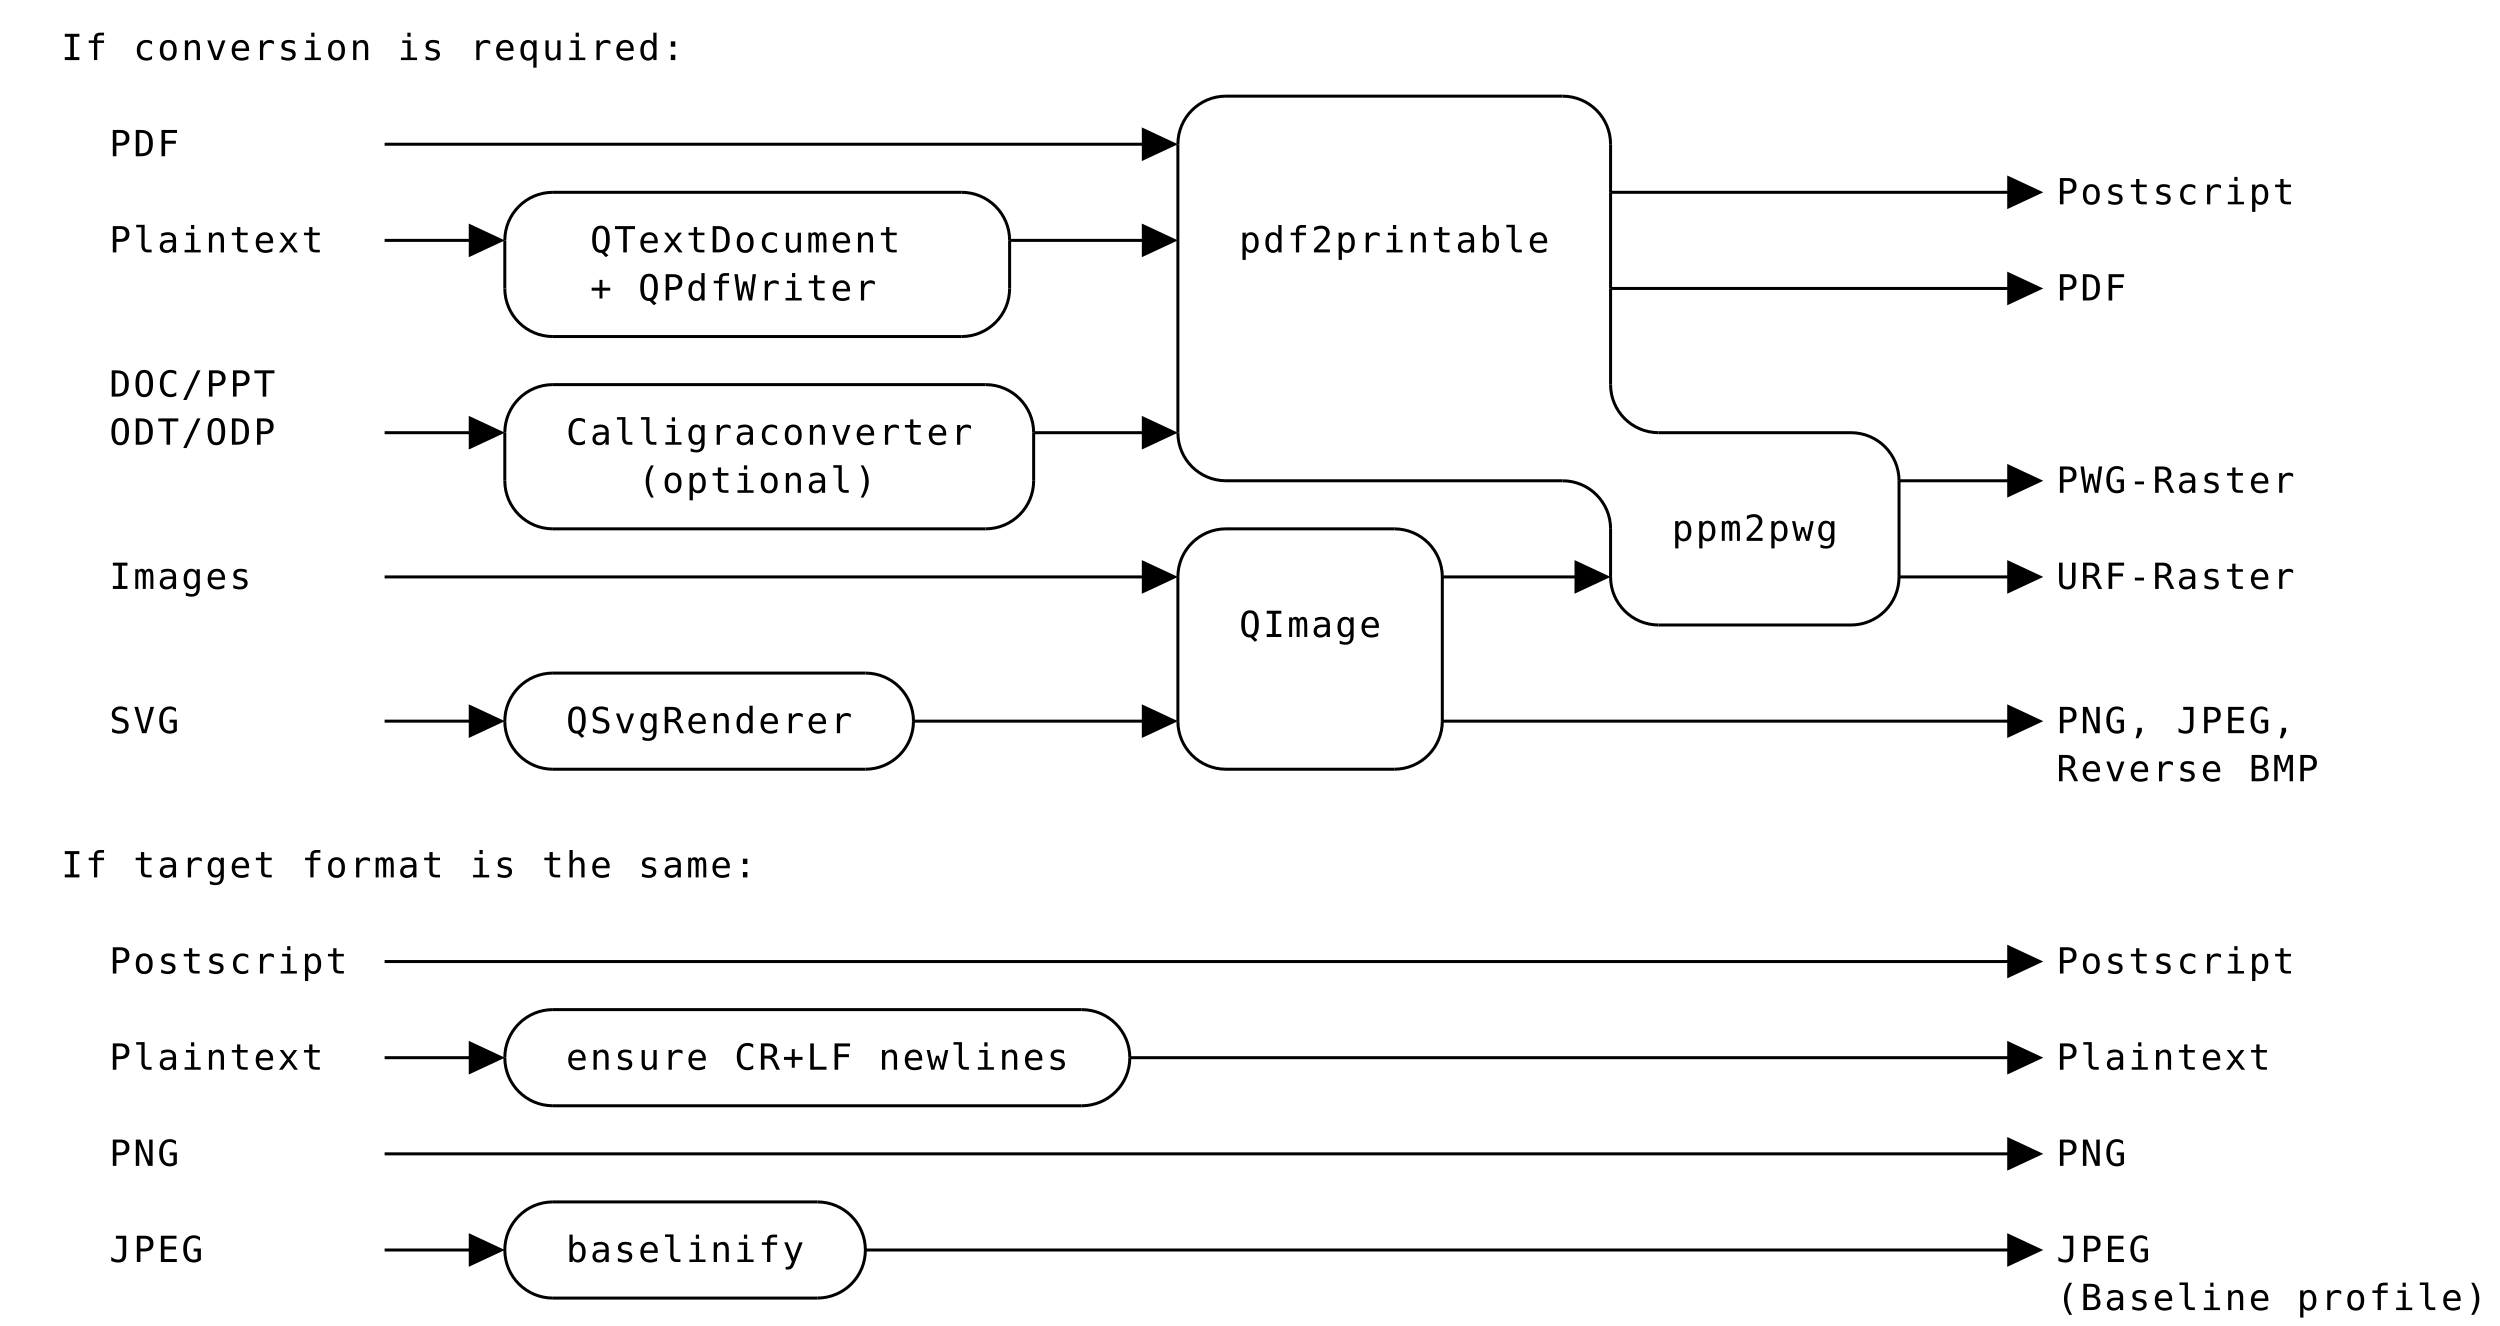
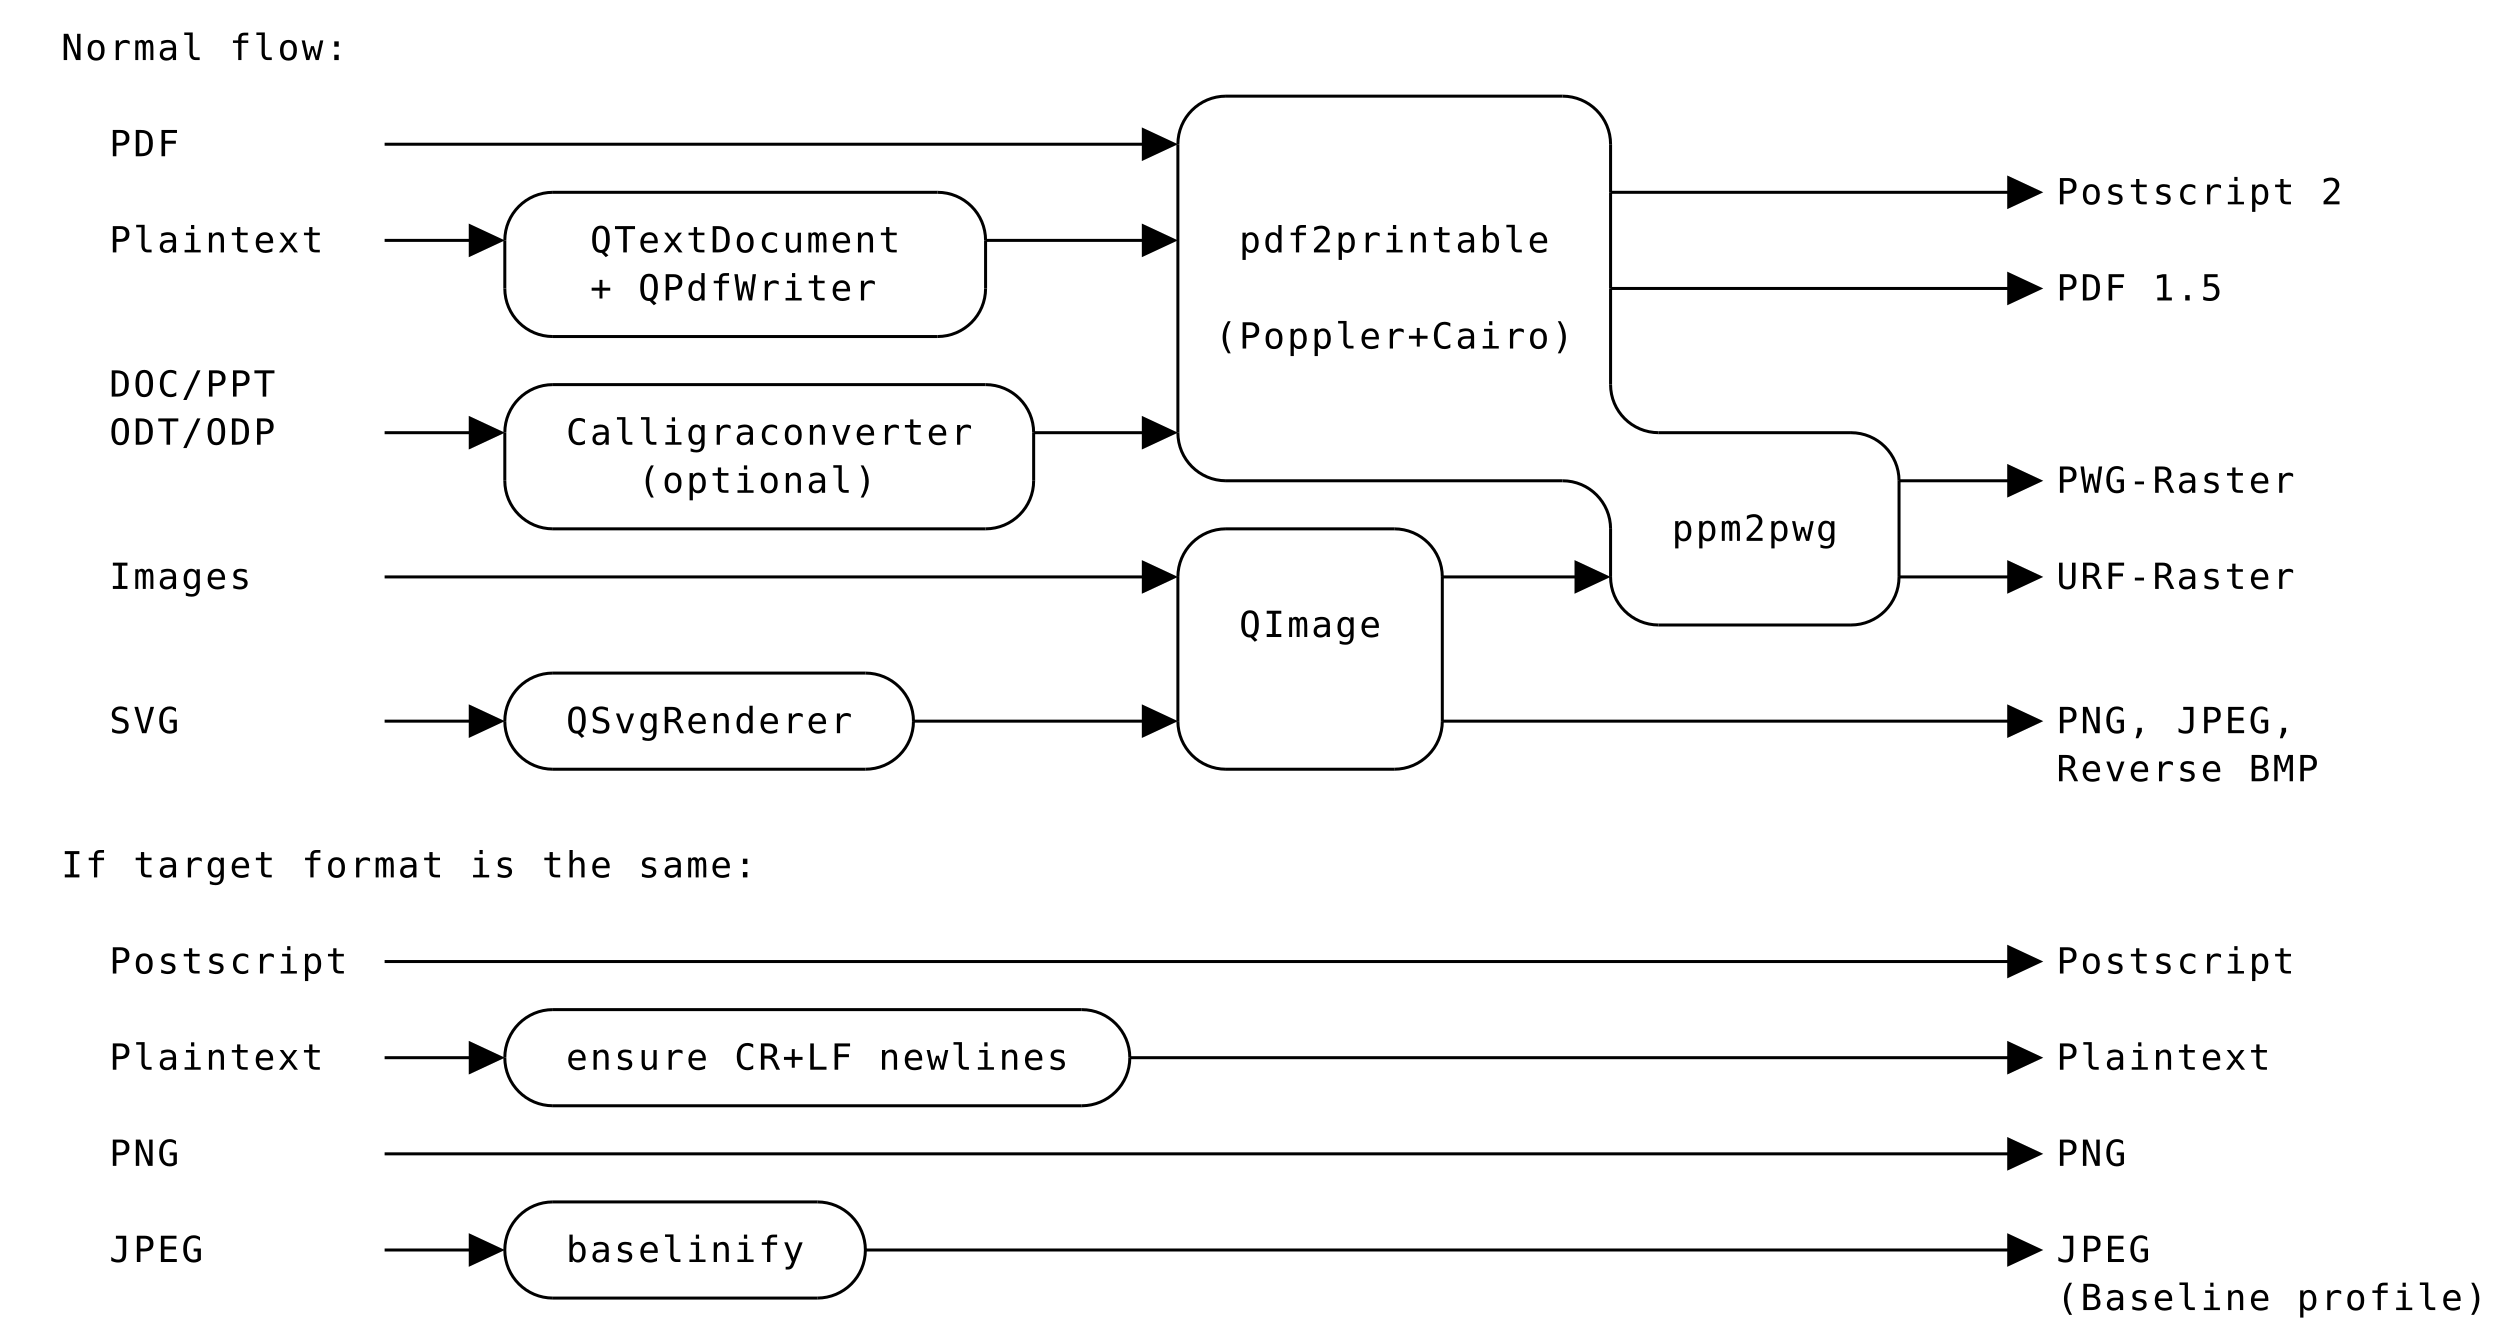
<svg xmlns="http://www.w3.org/2000/svg" version="1.1" height="441" width="832" font-family="Menlo,Lucida Console,monospace">
  <style type="text/css">
svg {
   color: #000000;
}
@media (prefers-color-scheme: dark) {
   svg {
      color: #FFFFFF;
   }
}
</style>
  <g transform="translate(8,16)">
    <path d="M 400,16 L 512,16" fill="none" stroke="currentColor" />
    <path d="M 120,32 L 376,32" fill="none" stroke="currentColor" />
-     <path d="M 176,48 L 312,48" fill="none" stroke="currentColor" />
+     <path d="M 176,48 L 304,48" fill="none" stroke="currentColor" />
    <path d="M 528,48 L 664,48" fill="none" stroke="currentColor" />
    <path d="M 120,64 L 152,64" fill="none" stroke="currentColor" />
-     <path d="M 328,64 L 376,64" fill="none" stroke="currentColor" />
+     <path d="M 320,64 L 376,64" fill="none" stroke="currentColor" />
    <path d="M 528,80 L 664,80" fill="none" stroke="currentColor" />
-     <path d="M 176,96 L 312,96" fill="none" stroke="currentColor" />
+     <path d="M 176,96 L 304,96" fill="none" stroke="currentColor" />
    <path d="M 176,112 L 320,112" fill="none" stroke="currentColor" />
    <path d="M 120,128 L 152,128" fill="none" stroke="currentColor" />
    <path d="M 336,128 L 376,128" fill="none" stroke="currentColor" />
    <path d="M 544,128 L 608,128" fill="none" stroke="currentColor" />
    <path d="M 400,144 L 512,144" fill="none" stroke="currentColor" />
    <path d="M 624,144 L 664,144" fill="none" stroke="currentColor" />
    <path d="M 176,160 L 320,160" fill="none" stroke="currentColor" />
    <path d="M 400,160 L 456,160" fill="none" stroke="currentColor" />
    <path d="M 120,176 L 376,176" fill="none" stroke="currentColor" />
    <path d="M 472,176 L 520,176" fill="none" stroke="currentColor" />
    <path d="M 624,176 L 664,176" fill="none" stroke="currentColor" />
    <path d="M 544,192 L 608,192" fill="none" stroke="currentColor" />
    <path d="M 176,208 L 280,208" fill="none" stroke="currentColor" />
    <path d="M 120,224 L 152,224" fill="none" stroke="currentColor" />
    <path d="M 296,224 L 376,224" fill="none" stroke="currentColor" />
    <path d="M 472,224 L 664,224" fill="none" stroke="currentColor" />
    <path d="M 176,240 L 280,240" fill="none" stroke="currentColor" />
    <path d="M 400,240 L 456,240" fill="none" stroke="currentColor" />
    <path d="M 120,304 L 664,304" fill="none" stroke="currentColor" />
    <path d="M 176,320 L 352,320" fill="none" stroke="currentColor" />
    <path d="M 120,336 L 152,336" fill="none" stroke="currentColor" />
    <path d="M 368,336 L 664,336" fill="none" stroke="currentColor" />
    <path d="M 176,352 L 352,352" fill="none" stroke="currentColor" />
    <path d="M 120,368 L 664,368" fill="none" stroke="currentColor" />
    <path d="M 176,384 L 264,384" fill="none" stroke="currentColor" />
    <path d="M 120,400 L 152,400" fill="none" stroke="currentColor" />
    <path d="M 280,400 L 664,400" fill="none" stroke="currentColor" />
    <path d="M 176,416 L 264,416" fill="none" stroke="currentColor" />
    <path d="M 160,64 L 160,80" fill="none" stroke="currentColor" />
    <path d="M 160,128 L 160,144" fill="none" stroke="currentColor" />
-     <path d="M 328,64 L 328,80" fill="none" stroke="currentColor" />
+     <path d="M 320,64 L 320,80" fill="none" stroke="currentColor" />
    <path d="M 336,128 L 336,144" fill="none" stroke="currentColor" />
    <path d="M 384,32 L 384,128" fill="none" stroke="currentColor" />
    <path d="M 384,176 L 384,224" fill="none" stroke="currentColor" />
    <path d="M 472,176 L 472,224" fill="none" stroke="currentColor" />
    <path d="M 528,32 L 528,48" fill="none" stroke="currentColor" />
    <path d="M 528,48 L 528,80" fill="none" stroke="currentColor" />
    <path d="M 528,80 L 528,112" fill="none" stroke="currentColor" />
    <path d="M 528,160 L 528,176" fill="none" stroke="currentColor" />
    <path d="M 624,144 L 624,176" fill="none" stroke="currentColor" />
    <polygon points="160,64 148,58.4 148,69.6" fill="currentColor" transform="rotate(0, 152, 64)" />
    <polygon points="160,128 148,122.4 148,133.6" fill="currentColor" transform="rotate(0, 152, 128)" />
    <polygon points="160,224 148,218.4 148,229.6" fill="currentColor" transform="rotate(0, 152, 224)" />
    <polygon points="160,336 148,330.4 148,341.6" fill="currentColor" transform="rotate(0, 152, 336)" />
    <polygon points="160,400 148,394.4 148,405.6" fill="currentColor" transform="rotate(0, 152, 400)" />
    <polygon points="384,32 372,26.4 372,37.6" fill="currentColor" transform="rotate(0, 376, 32)" />
    <polygon points="384,64 372,58.4 372,69.6" fill="currentColor" transform="rotate(0, 376, 64)" />
    <polygon points="384,128 372,122.4 372,133.6" fill="currentColor" transform="rotate(0, 376, 128)" />
    <polygon points="384,176 372,170.4 372,181.6" fill="currentColor" transform="rotate(0, 376, 176)" />
    <polygon points="384,224 372,218.4 372,229.6" fill="currentColor" transform="rotate(0, 376, 224)" />
    <polygon points="528,176 516,170.4 516,181.6" fill="currentColor" transform="rotate(0, 520, 176)" />
    <polygon points="672,48 660,42.4 660,53.6" fill="currentColor" transform="rotate(0, 664, 48)" />
    <polygon points="672,80 660,74.4 660,85.6" fill="currentColor" transform="rotate(0, 664, 80)" />
    <polygon points="672,144 660,138.4 660,149.6" fill="currentColor" transform="rotate(0, 664, 144)" />
    <polygon points="672,176 660,170.4 660,181.6" fill="currentColor" transform="rotate(0, 664, 176)" />
    <polygon points="672,224 660,218.4 660,229.6" fill="currentColor" transform="rotate(0, 664, 224)" />
    <polygon points="672,304 660,298.4 660,309.6" fill="currentColor" transform="rotate(0, 664, 304)" />
    <polygon points="672,336 660,330.4 660,341.6" fill="currentColor" transform="rotate(0, 664, 336)" />
    <polygon points="672,368 660,362.4 660,373.6" fill="currentColor" transform="rotate(0, 664, 368)" />
    <polygon points="672,400 660,394.4 660,405.6" fill="currentColor" transform="rotate(0, 664, 400)" />
    <path d="M 400,16 A 16,16 0 0,0 384,32" fill="none" stroke="currentColor" />
    <path d="M 512,16 A 16,16 0 0,1 528,32" fill="none" stroke="currentColor" />
    <path d="M 176,48 A 16,16 0 0,0 160,64" fill="none" stroke="currentColor" />
-     <path d="M 312,48 A 16,16 0 0,1 328,64" fill="none" stroke="currentColor" />
+     <path d="M 304,48 A 16,16 0 0,1 320,64" fill="none" stroke="currentColor" />
    <path d="M 160,80 A 16,16 0 0,0 176,96" fill="none" stroke="currentColor" />
-     <path d="M 328,80 A 16,16 0 0,1 312,96" fill="none" stroke="currentColor" />
+     <path d="M 320,80 A 16,16 0 0,1 304,96" fill="none" stroke="currentColor" />
    <path d="M 176,112 A 16,16 0 0,0 160,128" fill="none" stroke="currentColor" />
    <path d="M 320,112 A 16,16 0 0,1 336,128" fill="none" stroke="currentColor" />
    <path d="M 528,112 A 16,16 0 0,0 544,128" fill="none" stroke="currentColor" />
    <path d="M 608,128 A 16,16 0 0,1 624,144" fill="none" stroke="currentColor" />
    <path d="M 384,128 A 16,16 0 0,0 400,144" fill="none" stroke="currentColor" />
    <path d="M 512,144 A 16,16 0 0,1 528,160" fill="none" stroke="currentColor" />
    <path d="M 160,144 A 16,16 0 0,0 176,160" fill="none" stroke="currentColor" />
    <path d="M 336,144 A 16,16 0 0,1 320,160" fill="none" stroke="currentColor" />
    <path d="M 400,160 A 16,16 0 0,0 384,176" fill="none" stroke="currentColor" />
    <path d="M 456,160 A 16,16 0 0,1 472,176" fill="none" stroke="currentColor" />
    <path d="M 528,176 A 16,16 0 0,0 544,192" fill="none" stroke="currentColor" />
    <path d="M 624,176 A 16,16 0 0,1 608,192" fill="none" stroke="currentColor" />
    <path d="M 176,208 A 16,16 0 0,0 160,224" fill="none" stroke="currentColor" />
    <path d="M 280,208 A 16,16 0 0,1 296,224" fill="none" stroke="currentColor" />
    <path d="M 160,224 A 16,16 0 0,0 176,240" fill="none" stroke="currentColor" />
    <path d="M 296,224 A 16,16 0 0,1 280,240" fill="none" stroke="currentColor" />
    <path d="M 384,224 A 16,16 0 0,0 400,240" fill="none" stroke="currentColor" />
    <path d="M 472,224 A 16,16 0 0,1 456,240" fill="none" stroke="currentColor" />
    <path d="M 176,320 A 16,16 0 0,0 160,336" fill="none" stroke="currentColor" />
    <path d="M 352,320 A 16,16 0 0,1 368,336" fill="none" stroke="currentColor" />
    <path d="M 160,336 A 16,16 0 0,0 176,352" fill="none" stroke="currentColor" />
    <path d="M 368,336 A 16,16 0 0,1 352,352" fill="none" stroke="currentColor" />
    <path d="M 176,384 A 16,16 0 0,0 160,400" fill="none" stroke="currentColor" />
    <path d="M 264,384 A 16,16 0 0,1 280,400" fill="none" stroke="currentColor" />
    <path d="M 160,400 A 16,16 0 0,0 176,416" fill="none" stroke="currentColor" />
    <path d="M 280,400 A 16,16 0 0,1 264,416" fill="none" stroke="currentColor" />
    <style>
  text {
       text-anchor: middle;
       font-family: "Menlo","Lucida Console","monospace";
       fill: currentColor;
       font-size: 1em;
  }
</style>
-     <text x="16" y="4">I</text>
-     <text x="24" y="4">f</text>
-     <text x="40" y="4">c</text>
-     <text x="48" y="4">o</text>
-     <text x="56" y="4">n</text>
-     <text x="64" y="4">v</text>
-     <text x="72" y="4">e</text>
-     <text x="80" y="4">r</text>
-     <text x="88" y="4">s</text>
-     <text x="96" y="4">i</text>
-     <text x="104" y="4">o</text>
-     <text x="112" y="4">n</text>
-     <text x="128" y="4">i</text>
-     <text x="136" y="4">s</text>
-     <text x="152" y="4">r</text>
-     <text x="160" y="4">e</text>
-     <text x="168" y="4">q</text>
-     <text x="176" y="4">u</text>
-     <text x="184" y="4">i</text>
-     <text x="192" y="4">r</text>
-     <text x="200" y="4">e</text>
-     <text x="208" y="4">d</text>
-     <text x="216" y="4">:</text>
+     <text x="16" y="4">N</text>
+     <text x="24" y="4">o</text>
+     <text x="32" y="4">r</text>
+     <text x="40" y="4">m</text>
+     <text x="48" y="4">a</text>
+     <text x="56" y="4">l</text>
+     <text x="72" y="4">f</text>
+     <text x="80" y="4">l</text>
+     <text x="88" y="4">o</text>
+     <text x="96" y="4">w</text>
+     <text x="104" y="4">:</text>
    <text x="32" y="36">P</text>
    <text x="40" y="36">D</text>
    <text x="48" y="36">F</text>
    <text x="680" y="52">P</text>
    <text x="688" y="52">o</text>
    <text x="696" y="52">s</text>
    <text x="704" y="52">t</text>
    <text x="712" y="52">s</text>
    <text x="720" y="52">c</text>
    <text x="728" y="52">r</text>
    <text x="736" y="52">i</text>
    <text x="744" y="52">p</text>
    <text x="752" y="52">t</text>
+     <text x="768" y="52">2</text>
    <text x="32" y="68">P</text>
    <text x="40" y="68">l</text>
    <text x="48" y="68">a</text>
    <text x="56" y="68">i</text>
    <text x="64" y="68">n</text>
    <text x="72" y="68">t</text>
    <text x="80" y="68">e</text>
    <text x="88" y="68">x</text>
    <text x="96" y="68">t</text>
    <text x="192" y="68">Q</text>
    <text x="200" y="68">T</text>
    <text x="208" y="68">e</text>
    <text x="216" y="68">x</text>
    <text x="224" y="68">t</text>
    <text x="232" y="68">D</text>
    <text x="240" y="68">o</text>
    <text x="248" y="68">c</text>
    <text x="256" y="68">u</text>
    <text x="264" y="68">m</text>
    <text x="272" y="68">e</text>
    <text x="280" y="68">n</text>
    <text x="288" y="68">t</text>
    <text x="408" y="68">p</text>
    <text x="416" y="68">d</text>
    <text x="424" y="68">f</text>
    <text x="432" y="68">2</text>
    <text x="440" y="68">p</text>
    <text x="448" y="68">r</text>
    <text x="456" y="68">i</text>
    <text x="464" y="68">n</text>
    <text x="472" y="68">t</text>
    <text x="480" y="68">a</text>
    <text x="488" y="68">b</text>
    <text x="496" y="68">l</text>
    <text x="504" y="68">e</text>
    <text x="192" y="84">+</text>
    <text x="208" y="84">Q</text>
    <text x="216" y="84">P</text>
    <text x="224" y="84">d</text>
    <text x="232" y="84">f</text>
    <text x="240" y="84">W</text>
    <text x="248" y="84">r</text>
    <text x="256" y="84">i</text>
    <text x="264" y="84">t</text>
    <text x="272" y="84">e</text>
    <text x="280" y="84">r</text>
    <text x="680" y="84">P</text>
    <text x="688" y="84">D</text>
    <text x="696" y="84">F</text>
+     <text x="712" y="84">1</text>
+     <text x="720" y="84">.</text>
+     <text x="728" y="84">5</text>
+     <text x="400" y="100">(</text>
+     <text x="408" y="100">P</text>
+     <text x="416" y="100">o</text>
+     <text x="424" y="100">p</text>
+     <text x="432" y="100">p</text>
+     <text x="440" y="100">l</text>
+     <text x="448" y="100">e</text>
+     <text x="456" y="100">r</text>
+     <text x="464" y="100">+</text>
+     <text x="472" y="100">C</text>
+     <text x="480" y="100">a</text>
+     <text x="488" y="100">i</text>
+     <text x="496" y="100">r</text>
+     <text x="504" y="100">o</text>
+     <text x="512" y="100">)</text>
    <text x="32" y="116">D</text>
    <text x="40" y="116">O</text>
    <text x="48" y="116">C</text>
    <text x="56" y="116">/</text>
    <text x="64" y="116">P</text>
    <text x="72" y="116">P</text>
    <text x="80" y="116">T</text>
    <text x="32" y="132">O</text>
    <text x="40" y="132">D</text>
    <text x="48" y="132">T</text>
    <text x="56" y="132">/</text>
    <text x="64" y="132">O</text>
    <text x="72" y="132">D</text>
    <text x="80" y="132">P</text>
    <text x="184" y="132">C</text>
    <text x="192" y="132">a</text>
    <text x="200" y="132">l</text>
    <text x="208" y="132">l</text>
    <text x="216" y="132">i</text>
    <text x="224" y="132">g</text>
    <text x="232" y="132">r</text>
    <text x="240" y="132">a</text>
    <text x="248" y="132">c</text>
    <text x="256" y="132">o</text>
    <text x="264" y="132">n</text>
    <text x="272" y="132">v</text>
    <text x="280" y="132">e</text>
    <text x="288" y="132">r</text>
    <text x="296" y="132">t</text>
    <text x="304" y="132">e</text>
    <text x="312" y="132">r</text>
    <text x="208" y="148">(</text>
    <text x="216" y="148">o</text>
    <text x="224" y="148">p</text>
    <text x="232" y="148">t</text>
    <text x="240" y="148">i</text>
    <text x="248" y="148">o</text>
    <text x="256" y="148">n</text>
    <text x="264" y="148">a</text>
    <text x="272" y="148">l</text>
    <text x="280" y="148">)</text>
    <text x="680" y="148">P</text>
    <text x="688" y="148">W</text>
    <text x="696" y="148">G</text>
    <text x="704" y="148">-</text>
    <text x="712" y="148">R</text>
    <text x="720" y="148">a</text>
    <text x="728" y="148">s</text>
    <text x="736" y="148">t</text>
    <text x="744" y="148">e</text>
    <text x="752" y="148">r</text>
    <text x="552" y="164">p</text>
    <text x="560" y="164">p</text>
    <text x="568" y="164">m</text>
    <text x="576" y="164">2</text>
    <text x="584" y="164">p</text>
    <text x="592" y="164">w</text>
    <text x="600" y="164">g</text>
    <text x="32" y="180">I</text>
    <text x="40" y="180">m</text>
    <text x="48" y="180">a</text>
    <text x="56" y="180">g</text>
    <text x="64" y="180">e</text>
    <text x="72" y="180">s</text>
    <text x="680" y="180">U</text>
    <text x="688" y="180">R</text>
    <text x="696" y="180">F</text>
    <text x="704" y="180">-</text>
    <text x="712" y="180">R</text>
    <text x="720" y="180">a</text>
    <text x="728" y="180">s</text>
    <text x="736" y="180">t</text>
    <text x="744" y="180">e</text>
    <text x="752" y="180">r</text>
    <text x="408" y="196">Q</text>
    <text x="416" y="196">I</text>
    <text x="424" y="196">m</text>
    <text x="432" y="196">a</text>
    <text x="440" y="196">g</text>
    <text x="448" y="196">e</text>
    <text x="32" y="228">S</text>
    <text x="40" y="228">V</text>
    <text x="48" y="228">G</text>
    <text x="184" y="228">Q</text>
    <text x="192" y="228">S</text>
    <text x="200" y="228">v</text>
    <text x="208" y="228">g</text>
    <text x="216" y="228">R</text>
    <text x="224" y="228">e</text>
    <text x="232" y="228">n</text>
    <text x="240" y="228">d</text>
    <text x="248" y="228">e</text>
    <text x="256" y="228">r</text>
    <text x="264" y="228">e</text>
    <text x="272" y="228">r</text>
    <text x="680" y="228">P</text>
    <text x="688" y="228">N</text>
    <text x="696" y="228">G</text>
    <text x="704" y="228">,</text>
    <text x="720" y="228">J</text>
    <text x="728" y="228">P</text>
    <text x="736" y="228">E</text>
    <text x="744" y="228">G</text>
    <text x="752" y="228">,</text>
    <text x="680" y="244">R</text>
    <text x="688" y="244">e</text>
    <text x="696" y="244">v</text>
    <text x="704" y="244">e</text>
    <text x="712" y="244">r</text>
    <text x="720" y="244">s</text>
    <text x="728" y="244">e</text>
    <text x="744" y="244">B</text>
    <text x="752" y="244">M</text>
    <text x="760" y="244">P</text>
    <text x="16" y="276">I</text>
    <text x="24" y="276">f</text>
    <text x="40" y="276">t</text>
    <text x="48" y="276">a</text>
    <text x="56" y="276">r</text>
    <text x="64" y="276">g</text>
    <text x="72" y="276">e</text>
    <text x="80" y="276">t</text>
    <text x="96" y="276">f</text>
    <text x="104" y="276">o</text>
    <text x="112" y="276">r</text>
    <text x="120" y="276">m</text>
    <text x="128" y="276">a</text>
    <text x="136" y="276">t</text>
    <text x="152" y="276">i</text>
    <text x="160" y="276">s</text>
    <text x="176" y="276">t</text>
    <text x="184" y="276">h</text>
    <text x="192" y="276">e</text>
    <text x="208" y="276">s</text>
    <text x="216" y="276">a</text>
    <text x="224" y="276">m</text>
    <text x="232" y="276">e</text>
    <text x="240" y="276">:</text>
    <text x="32" y="308">P</text>
    <text x="40" y="308">o</text>
    <text x="48" y="308">s</text>
    <text x="56" y="308">t</text>
    <text x="64" y="308">s</text>
    <text x="72" y="308">c</text>
    <text x="80" y="308">r</text>
    <text x="88" y="308">i</text>
    <text x="96" y="308">p</text>
    <text x="104" y="308">t</text>
    <text x="680" y="308">P</text>
    <text x="688" y="308">o</text>
    <text x="696" y="308">s</text>
    <text x="704" y="308">t</text>
    <text x="712" y="308">s</text>
    <text x="720" y="308">c</text>
    <text x="728" y="308">r</text>
    <text x="736" y="308">i</text>
    <text x="744" y="308">p</text>
    <text x="752" y="308">t</text>
    <text x="32" y="340">P</text>
    <text x="40" y="340">l</text>
    <text x="48" y="340">a</text>
    <text x="56" y="340">i</text>
    <text x="64" y="340">n</text>
    <text x="72" y="340">t</text>
    <text x="80" y="340">e</text>
    <text x="88" y="340">x</text>
    <text x="96" y="340">t</text>
    <text x="184" y="340">e</text>
    <text x="192" y="340">n</text>
    <text x="200" y="340">s</text>
    <text x="208" y="340">u</text>
    <text x="216" y="340">r</text>
    <text x="224" y="340">e</text>
    <text x="240" y="340">C</text>
    <text x="248" y="340">R</text>
    <text x="256" y="340">+</text>
    <text x="264" y="340">L</text>
    <text x="272" y="340">F</text>
    <text x="288" y="340">n</text>
    <text x="296" y="340">e</text>
    <text x="304" y="340">w</text>
    <text x="312" y="340">l</text>
    <text x="320" y="340">i</text>
    <text x="328" y="340">n</text>
    <text x="336" y="340">e</text>
    <text x="344" y="340">s</text>
    <text x="680" y="340">P</text>
    <text x="688" y="340">l</text>
    <text x="696" y="340">a</text>
    <text x="704" y="340">i</text>
    <text x="712" y="340">n</text>
    <text x="720" y="340">t</text>
    <text x="728" y="340">e</text>
    <text x="736" y="340">x</text>
    <text x="744" y="340">t</text>
    <text x="32" y="372">P</text>
    <text x="40" y="372">N</text>
    <text x="48" y="372">G</text>
    <text x="680" y="372">P</text>
    <text x="688" y="372">N</text>
    <text x="696" y="372">G</text>
    <text x="32" y="404">J</text>
    <text x="40" y="404">P</text>
    <text x="48" y="404">E</text>
    <text x="56" y="404">G</text>
    <text x="184" y="404">b</text>
    <text x="192" y="404">a</text>
    <text x="200" y="404">s</text>
    <text x="208" y="404">e</text>
    <text x="216" y="404">l</text>
    <text x="224" y="404">i</text>
    <text x="232" y="404">n</text>
    <text x="240" y="404">i</text>
    <text x="248" y="404">f</text>
    <text x="256" y="404">y</text>
    <text x="680" y="404">J</text>
    <text x="688" y="404">P</text>
    <text x="696" y="404">E</text>
    <text x="704" y="404">G</text>
    <text x="680" y="420">(</text>
    <text x="688" y="420">B</text>
    <text x="696" y="420">a</text>
    <text x="704" y="420">s</text>
    <text x="712" y="420">e</text>
    <text x="720" y="420">l</text>
    <text x="728" y="420">i</text>
    <text x="736" y="420">n</text>
    <text x="744" y="420">e</text>
    <text x="760" y="420">p</text>
    <text x="768" y="420">r</text>
    <text x="776" y="420">o</text>
    <text x="784" y="420">f</text>
    <text x="792" y="420">i</text>
    <text x="800" y="420">l</text>
    <text x="808" y="420">e</text>
    <text x="816" y="420">)</text>
  </g>
</svg>
